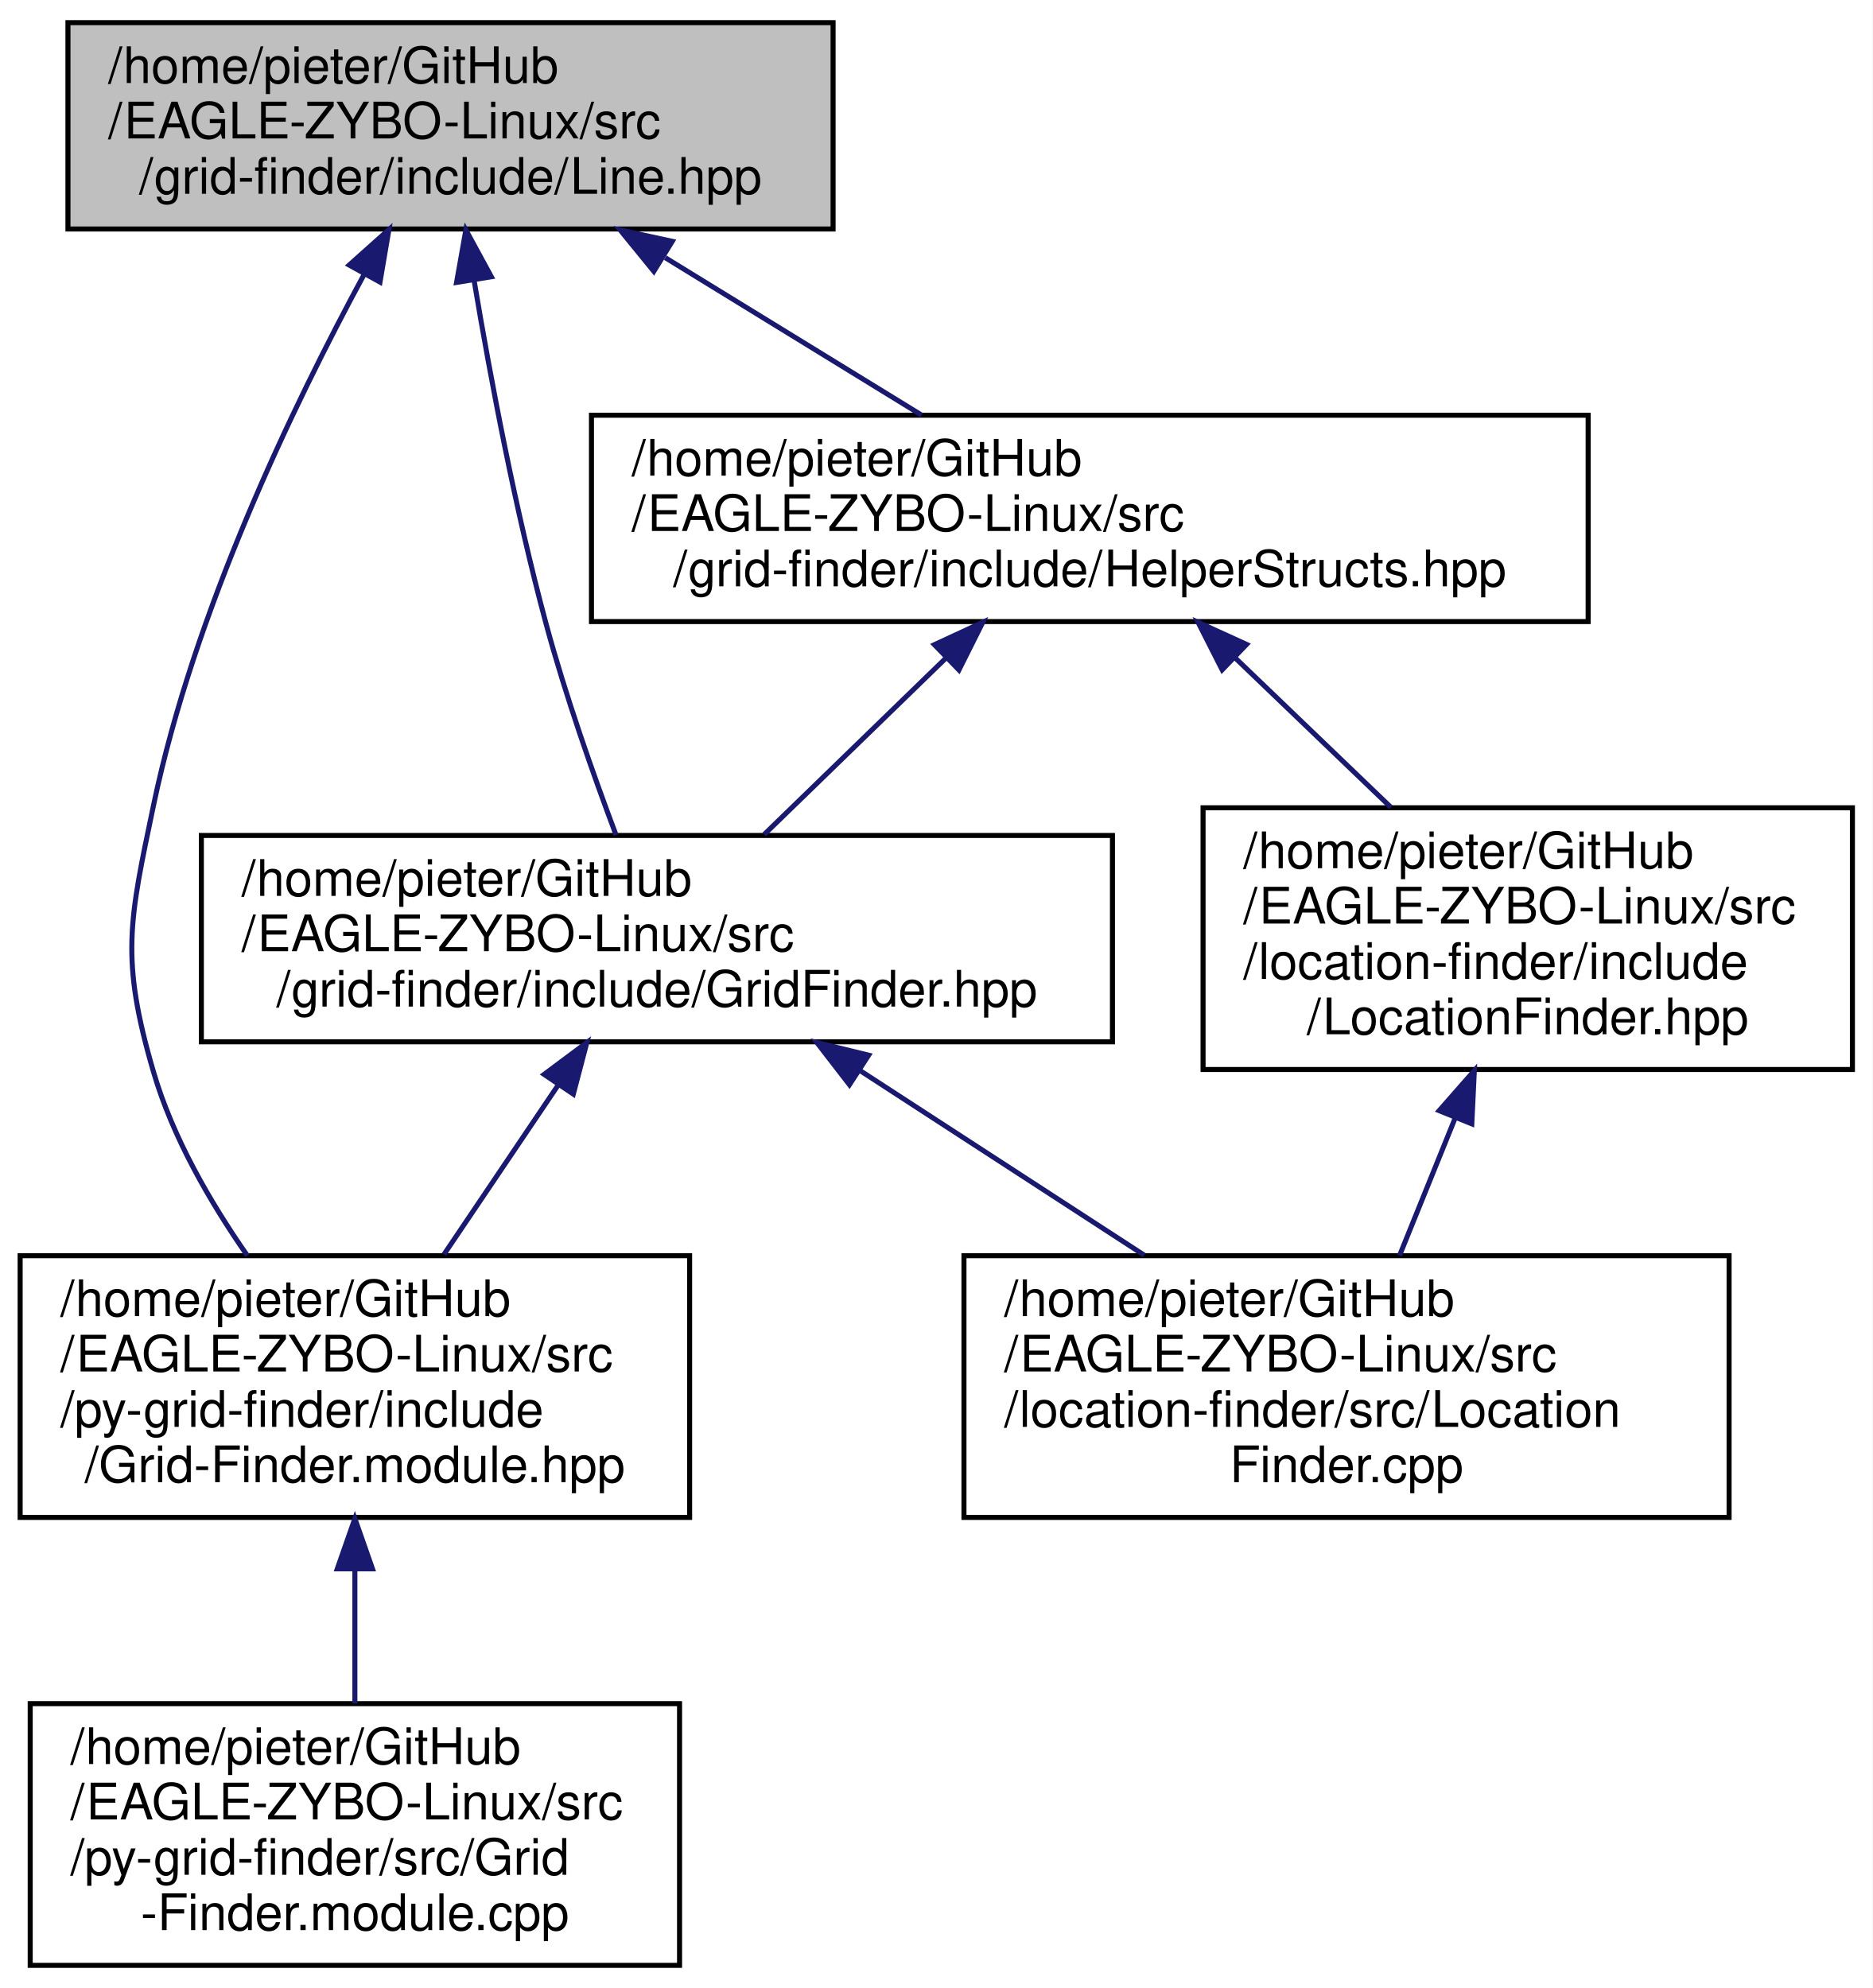
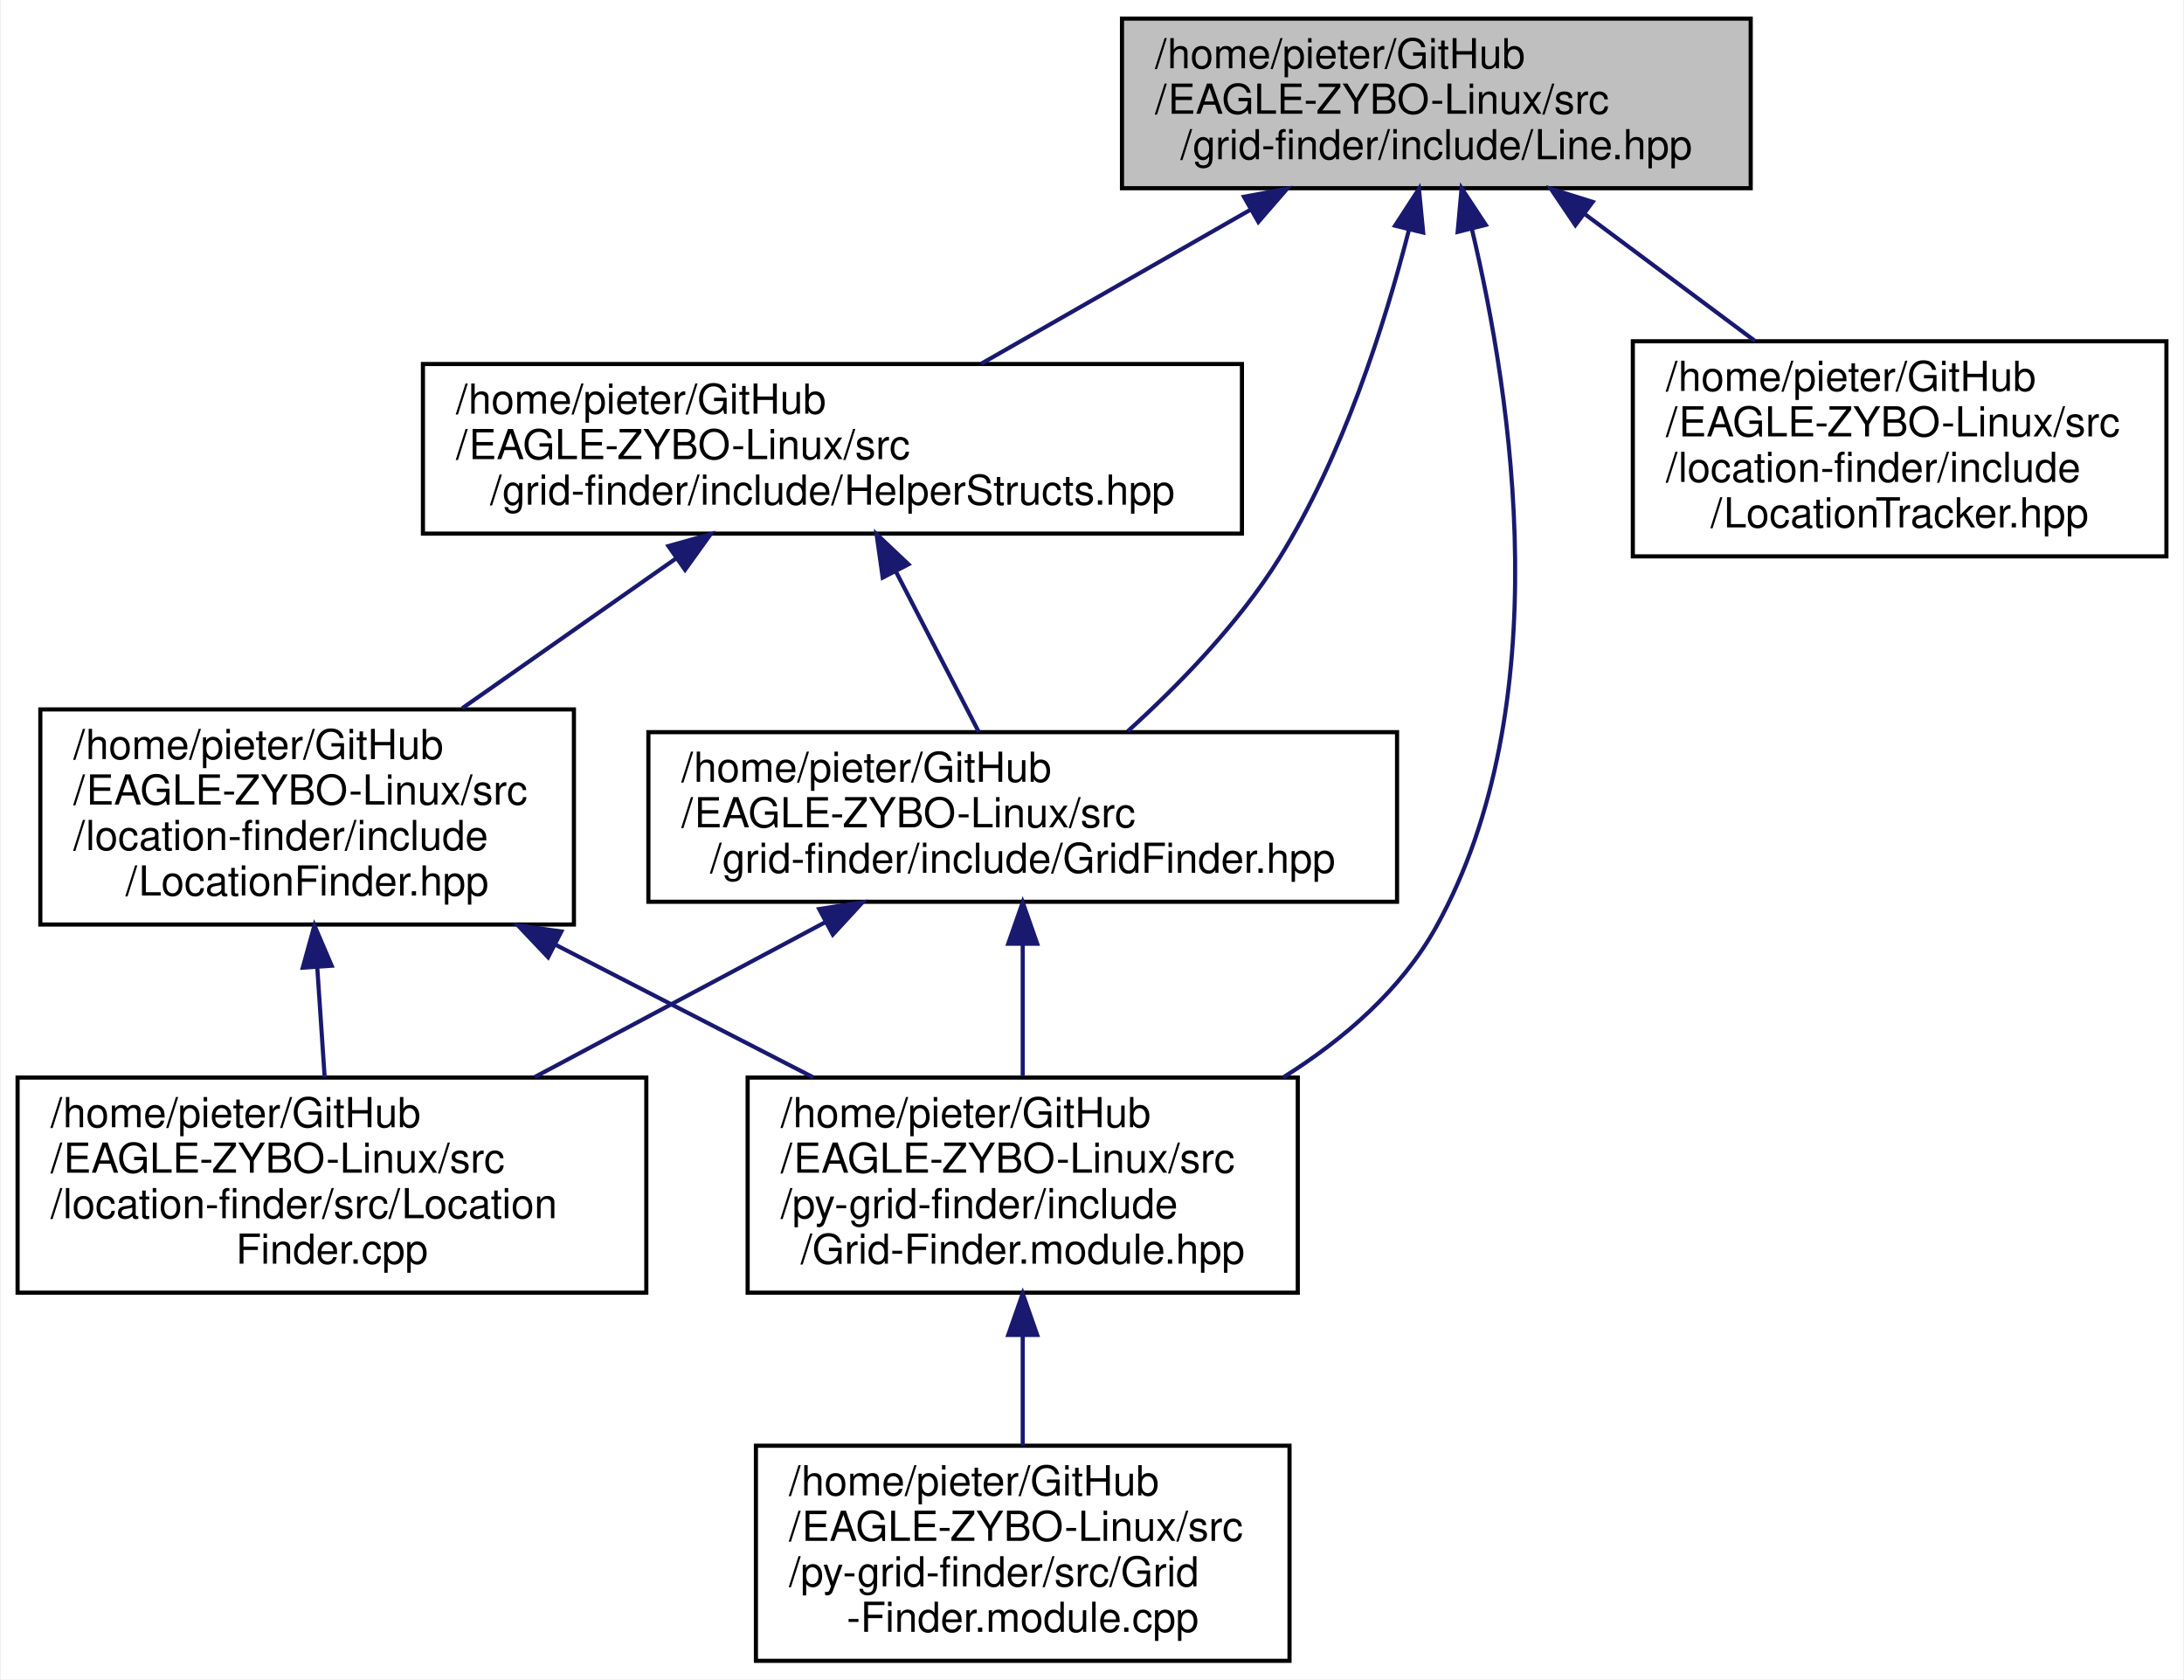
- <svg xmlns="http://www.w3.org/2000/svg" xmlns:xlink="http://www.w3.org/1999/xlink" width="372pt" height="395pt" viewBox="0.00 0.00 372.00 395.00">
-   <g id="graph0" class="graph" transform="scale(1 1) rotate(0) translate(4 391)">
-     <polygon fill="#ffffff" stroke="transparent" points="-4,4 -4,-391 368,-391 368,4 -4,4" />
+ <svg xmlns="http://www.w3.org/2000/svg" xmlns:xlink="http://www.w3.org/1999/xlink" width="528pt" height="406pt" viewBox="0.00 0.00 527.50 406.00">
+   <g id="graph0" class="graph" transform="scale(1 1) rotate(0) translate(4 402)">
+     <polygon fill="#ffffff" stroke="transparent" points="-4,4 -4,-402 523.5,-402 523.5,4 -4,4" />
    <g id="node1" class="node">
      <g id="a_node1">
        <a xlink:title=" ">
-           <polygon fill="#bfbfbf" stroke="#000000" points="9.5,-345.5 9.5,-386.5 161.5,-386.5 161.5,-345.5 9.5,-345.5" />
-           <text text-anchor="start" x="17.5" y="-374.5" font-family="Helvetica,sans-Serif" font-size="10.00" fill="#000000">/home/pieter/GitHub</text>
-           <text text-anchor="start" x="17.5" y="-363.5" font-family="Helvetica,sans-Serif" font-size="10.00" fill="#000000">/EAGLE-ZYBO-Linux/src</text>
-           <text text-anchor="middle" x="85.5" y="-352.5" font-family="Helvetica,sans-Serif" font-size="10.00" fill="#000000">/grid-finder/include/Line.hpp</text>
+           <polygon fill="#bfbfbf" stroke="#000000" points="267,-356.5 267,-397.5 419,-397.5 419,-356.5 267,-356.5" />
+           <text text-anchor="start" x="275" y="-385.5" font-family="Helvetica,sans-Serif" font-size="10.00" fill="#000000">/home/pieter/GitHub</text>
+           <text text-anchor="start" x="275" y="-374.5" font-family="Helvetica,sans-Serif" font-size="10.00" fill="#000000">/EAGLE-ZYBO-Linux/src</text>
+           <text text-anchor="middle" x="343" y="-363.5" font-family="Helvetica,sans-Serif" font-size="10.00" fill="#000000">/grid-finder/include/Line.hpp</text>
        </a>
      </g>
    </g>
    <g id="node2" class="node">
      <g id="a_node2">
        <a xlink:href="GridFinder_8hpp.html" target="_top" xlink:title=" ">
-           <polygon fill="#ffffff" stroke="#000000" points="36,-184 36,-225 217,-225 217,-184 36,-184" />
-           <text text-anchor="start" x="44" y="-213" font-family="Helvetica,sans-Serif" font-size="10.00" fill="#000000">/home/pieter/GitHub</text>
-           <text text-anchor="start" x="44" y="-202" font-family="Helvetica,sans-Serif" font-size="10.00" fill="#000000">/EAGLE-ZYBO-Linux/src</text>
-           <text text-anchor="middle" x="126.5" y="-191" font-family="Helvetica,sans-Serif" font-size="10.00" fill="#000000">/grid-finder/include/GridFinder.hpp</text>
+           <polygon fill="#ffffff" stroke="#000000" points="152.5,-184 152.5,-225 333.5,-225 333.5,-184 152.5,-184" />
+           <text text-anchor="start" x="160.5" y="-213" font-family="Helvetica,sans-Serif" font-size="10.00" fill="#000000">/home/pieter/GitHub</text>
+           <text text-anchor="start" x="160.5" y="-202" font-family="Helvetica,sans-Serif" font-size="10.00" fill="#000000">/EAGLE-ZYBO-Linux/src</text>
+           <text text-anchor="middle" x="243" y="-191" font-family="Helvetica,sans-Serif" font-size="10.00" fill="#000000">/grid-finder/include/GridFinder.hpp</text>
        </a>
      </g>
    </g>
    <g id="edge1" class="edge">
-       <path fill="none" stroke="#191970" d="M90.168,-335.372C93.466,-315.675 98.383,-289.627 104.5,-267 108.343,-252.786 113.843,-237.161 118.382,-225.089" />
-       <polygon fill="#191970" stroke="#191970" points="86.701,-334.887 88.549,-345.319 93.61,-336.011 86.701,-334.887" />
+       <path fill="none" stroke="#191970" d="M336.37,-346.418C330.475,-323.394 320.376,-291.689 305,-267 295.224,-251.302 280.838,-236.481 268.384,-225.214" />
+       <polygon fill="#191970" stroke="#191970" points="333.017,-347.443 338.787,-356.329 339.818,-345.784 333.017,-347.443" />
    </g>
    <g id="node4" class="node">
      <g id="a_node4">
        <a xlink:href="Grid-Finder_8module_8hpp.html" target="_top" xlink:title=" ">
-           <polygon fill="#ffffff" stroke="#000000" points="0,-89.5 0,-141.5 133,-141.5 133,-89.5 0,-89.5" />
-           <text text-anchor="start" x="8" y="-129.5" font-family="Helvetica,sans-Serif" font-size="10.00" fill="#000000">/home/pieter/GitHub</text>
-           <text text-anchor="start" x="8" y="-118.5" font-family="Helvetica,sans-Serif" font-size="10.00" fill="#000000">/EAGLE-ZYBO-Linux/src</text>
-           <text text-anchor="start" x="8" y="-107.5" font-family="Helvetica,sans-Serif" font-size="10.00" fill="#000000">/py-grid-finder/include</text>
-           <text text-anchor="middle" x="66.5" y="-96.5" font-family="Helvetica,sans-Serif" font-size="10.00" fill="#000000">/Grid-Finder.module.hpp</text>
+           <polygon fill="#ffffff" stroke="#000000" points="176.5,-89.5 176.5,-141.5 309.5,-141.5 309.5,-89.5 176.5,-89.5" />
+           <text text-anchor="start" x="184.5" y="-129.5" font-family="Helvetica,sans-Serif" font-size="10.00" fill="#000000">/home/pieter/GitHub</text>
+           <text text-anchor="start" x="184.5" y="-118.5" font-family="Helvetica,sans-Serif" font-size="10.00" fill="#000000">/EAGLE-ZYBO-Linux/src</text>
+           <text text-anchor="start" x="184.5" y="-107.5" font-family="Helvetica,sans-Serif" font-size="10.00" fill="#000000">/py-grid-finder/include</text>
+           <text text-anchor="middle" x="243" y="-96.5" font-family="Helvetica,sans-Serif" font-size="10.00" fill="#000000">/Grid-Finder.module.hpp</text>
        </a>
      </g>
    </g>
-     <g id="edge9" class="edge">
-       <path fill="none" stroke="#191970" d="M68.41,-336.609C54.007,-310.027 34.503,-269.298 26.5,-231 21.682,-207.942 19.885,-200.608 26.5,-178 30.299,-165.018 37.71,-152.171 45.132,-141.532" />
-       <polygon fill="#191970" stroke="#191970" points="65.365,-338.334 73.265,-345.394 71.492,-334.949 65.365,-338.334" />
+     <g id="edge11" class="edge">
+       <path fill="none" stroke="#191970" d="M351.608,-346.542C361.402,-305.437 372.504,-231.233 343,-178 334.564,-162.779 320.706,-150.776 305.956,-141.531" />
+       <polygon fill="#191970" stroke="#191970" points="348.151,-345.937 349.108,-356.488 354.94,-347.643 348.151,-345.937" />
    </g>
    <g id="node6" class="node">
      <g id="a_node6">
        <a xlink:href="HelperStructs_8hpp.html" target="_top" xlink:title=" ">
-           <polygon fill="#ffffff" stroke="#000000" points="113.5,-267.5 113.5,-308.5 311.5,-308.5 311.5,-267.5 113.5,-267.5" />
-           <text text-anchor="start" x="121.5" y="-296.5" font-family="Helvetica,sans-Serif" font-size="10.00" fill="#000000">/home/pieter/GitHub</text>
-           <text text-anchor="start" x="121.5" y="-285.5" font-family="Helvetica,sans-Serif" font-size="10.00" fill="#000000">/EAGLE-ZYBO-Linux/src</text>
-           <text text-anchor="middle" x="212.5" y="-274.5" font-family="Helvetica,sans-Serif" font-size="10.00" fill="#000000">/grid-finder/include/HelperStructs.hpp</text>
+           <polygon fill="#ffffff" stroke="#000000" points="98,-273 98,-314 296,-314 296,-273 98,-273" />
+           <text text-anchor="start" x="106" y="-302" font-family="Helvetica,sans-Serif" font-size="10.00" fill="#000000">/home/pieter/GitHub</text>
+           <text text-anchor="start" x="106" y="-291" font-family="Helvetica,sans-Serif" font-size="10.00" fill="#000000">/EAGLE-ZYBO-Linux/src</text>
+           <text text-anchor="middle" x="197" y="-280" font-family="Helvetica,sans-Serif" font-size="10.00" fill="#000000">/grid-finder/include/HelperStructs.hpp</text>
        </a>
      </g>
    </g>
    <g id="edge5" class="edge">
-       <path fill="none" stroke="#191970" d="M128.167,-339.795C144.764,-329.602 163.496,-318.097 179.083,-308.524" />
-       <polygon fill="#191970" stroke="#191970" points="125.89,-337.086 119.2,-345.302 129.553,-343.051 125.89,-337.086" />
+       <path fill="none" stroke="#191970" d="M298.181,-351.367C277.234,-339.387 252.629,-325.315 232.928,-314.048" />
+       <polygon fill="#191970" stroke="#191970" points="296.492,-354.433 306.91,-356.36 299.967,-348.357 296.492,-354.433" />
+     </g>
+     <g id="node8" class="node">
+       <g id="a_node8">
+         <a xlink:href="LocationTracker_8hpp.html" target="_top" xlink:title=" ">
+           <polygon fill="#ffffff" stroke="#000000" points="390.5,-267.5 390.5,-319.5 519.5,-319.5 519.5,-267.5 390.5,-267.5" />
+           <text text-anchor="start" x="398.5" y="-307.5" font-family="Helvetica,sans-Serif" font-size="10.00" fill="#000000">/home/pieter/GitHub</text>
+           <text text-anchor="start" x="398.5" y="-296.5" font-family="Helvetica,sans-Serif" font-size="10.00" fill="#000000">/EAGLE-ZYBO-Linux/src</text>
+           <text text-anchor="start" x="398.5" y="-285.5" font-family="Helvetica,sans-Serif" font-size="10.00" fill="#000000">/location-finder/include</text>
+           <text text-anchor="middle" x="455" y="-274.5" font-family="Helvetica,sans-Serif" font-size="10.00" fill="#000000">/LocationTracker.hpp</text>
+         </a>
+       </g>
+     </g>
+     <g id="edge10" class="edge">
+       <path fill="none" stroke="#191970" d="M379.032,-350.137C392.158,-340.351 406.967,-329.31 420.002,-319.592" />
+       <polygon fill="#191970" stroke="#191970" points="376.611,-347.576 370.685,-356.36 380.795,-353.188 376.611,-347.576" />
    </g>
    <g id="node3" class="node">
      <g id="a_node3">
        <a xlink:href="LocationFinder_8cpp.html" target="_top" xlink:title=" ">
-           <polygon fill="#ffffff" stroke="#000000" points="187.5,-89.5 187.5,-141.5 339.5,-141.5 339.5,-89.5 187.5,-89.5" />
-           <text text-anchor="start" x="195.5" y="-129.5" font-family="Helvetica,sans-Serif" font-size="10.00" fill="#000000">/home/pieter/GitHub</text>
-           <text text-anchor="start" x="195.5" y="-118.5" font-family="Helvetica,sans-Serif" font-size="10.00" fill="#000000">/EAGLE-ZYBO-Linux/src</text>
-           <text text-anchor="start" x="195.5" y="-107.5" font-family="Helvetica,sans-Serif" font-size="10.00" fill="#000000">/location-finder/src/Location</text>
-           <text text-anchor="middle" x="263.5" y="-96.5" font-family="Helvetica,sans-Serif" font-size="10.00" fill="#000000">Finder.cpp</text>
+           <polygon fill="#ffffff" stroke="#000000" points="0,-89.5 0,-141.5 152,-141.5 152,-89.5 0,-89.5" />
+           <text text-anchor="start" x="8" y="-129.5" font-family="Helvetica,sans-Serif" font-size="10.00" fill="#000000">/home/pieter/GitHub</text>
+           <text text-anchor="start" x="8" y="-118.5" font-family="Helvetica,sans-Serif" font-size="10.00" fill="#000000">/EAGLE-ZYBO-Linux/src</text>
+           <text text-anchor="start" x="8" y="-107.5" font-family="Helvetica,sans-Serif" font-size="10.00" fill="#000000">/location-finder/src/Location</text>
+           <text text-anchor="middle" x="76" y="-96.5" font-family="Helvetica,sans-Serif" font-size="10.00" fill="#000000">Finder.cpp</text>
        </a>
      </g>
    </g>
    <g id="edge2" class="edge">
-       <path fill="none" stroke="#191970" d="M166.748,-178.354C184.569,-166.777 205.483,-153.19 223.298,-141.617" />
-       <polygon fill="#191970" stroke="#191970" points="164.754,-175.475 158.275,-183.858 168.567,-181.345 164.754,-175.475" />
+       <path fill="none" stroke="#191970" d="M195.414,-179.14C173.376,-167.395 147.216,-153.453 125.005,-141.617" />
+       <polygon fill="#191970" stroke="#191970" points="193.796,-182.244 204.267,-183.858 197.088,-176.066 193.796,-182.244" />
    </g>
    <g id="edge3" class="edge">
-       <path fill="none" stroke="#191970" d="M106.956,-175.51C99.635,-164.65 91.365,-152.382 84.218,-141.782" />
-       <polygon fill="#191970" stroke="#191970" points="104.092,-177.523 112.584,-183.858 109.896,-173.61 104.092,-177.523" />
+       <path fill="none" stroke="#191970" d="M243,-173.56C243,-163.198 243,-151.753 243,-141.782" />
+       <polygon fill="#191970" stroke="#191970" points="239.5,-173.858 243,-183.858 246.5,-173.858 239.5,-173.858" />
    </g>
    <g id="node5" class="node">
      <g id="a_node5">
        <a xlink:href="Grid-Finder_8module_8cpp.html" target="_top" xlink:title=" ">
-           <polygon fill="#ffffff" stroke="#000000" points="2,-.5 2,-52.5 131,-52.5 131,-.5 2,-.5" />
-           <text text-anchor="start" x="10" y="-40.5" font-family="Helvetica,sans-Serif" font-size="10.00" fill="#000000">/home/pieter/GitHub</text>
-           <text text-anchor="start" x="10" y="-29.5" font-family="Helvetica,sans-Serif" font-size="10.00" fill="#000000">/EAGLE-ZYBO-Linux/src</text>
-           <text text-anchor="start" x="10" y="-18.5" font-family="Helvetica,sans-Serif" font-size="10.00" fill="#000000">/py-grid-finder/src/Grid</text>
-           <text text-anchor="middle" x="66.5" y="-7.5" font-family="Helvetica,sans-Serif" font-size="10.00" fill="#000000">-Finder.module.cpp</text>
+           <polygon fill="#ffffff" stroke="#000000" points="178.5,-.5 178.5,-52.5 307.5,-52.5 307.5,-.5 178.5,-.5" />
+           <text text-anchor="start" x="186.5" y="-40.5" font-family="Helvetica,sans-Serif" font-size="10.00" fill="#000000">/home/pieter/GitHub</text>
+           <text text-anchor="start" x="186.5" y="-29.5" font-family="Helvetica,sans-Serif" font-size="10.00" fill="#000000">/EAGLE-ZYBO-Linux/src</text>
+           <text text-anchor="start" x="186.5" y="-18.5" font-family="Helvetica,sans-Serif" font-size="10.00" fill="#000000">/py-grid-finder/src/Grid</text>
+           <text text-anchor="middle" x="243" y="-7.5" font-family="Helvetica,sans-Serif" font-size="10.00" fill="#000000">-Finder.module.cpp</text>
        </a>
      </g>
    </g>
    <g id="edge4" class="edge">
-       <path fill="none" stroke="#191970" d="M66.5,-79.115C66.5,-70.206 66.5,-60.847 66.5,-52.534" />
-       <polygon fill="#191970" stroke="#191970" points="63,-79.278 66.5,-89.278 70,-79.278 63,-79.278" />
+       <path fill="none" stroke="#191970" d="M243,-79.115C243,-70.206 243,-60.847 243,-52.534" />
+       <polygon fill="#191970" stroke="#191970" points="239.5,-79.278 243,-89.278 246.5,-79.278 239.5,-79.278" />
    </g>
    <g id="edge6" class="edge">
-       <path fill="none" stroke="#191970" d="M183.792,-260.126C172.036,-248.713 158.674,-235.738 147.812,-225.192" />
-       <polygon fill="#191970" stroke="#191970" points="181.629,-262.905 191.242,-267.36 186.505,-257.882 181.629,-262.905" />
+       <path fill="none" stroke="#191970" d="M212.266,-263.964C218.862,-251.201 226.419,-236.58 232.389,-225.03" />
+       <polygon fill="#191970" stroke="#191970" points="209.151,-262.367 207.669,-272.858 215.37,-265.581 209.151,-262.367" />
    </g>
    <g id="node7" class="node">
      <g id="a_node7">
        <a xlink:href="LocationFinder_8hpp.html" target="_top" xlink:title=" ">
-           <polygon fill="#ffffff" stroke="#000000" points="235,-178.5 235,-230.5 364,-230.5 364,-178.5 235,-178.5" />
-           <text text-anchor="start" x="243" y="-218.5" font-family="Helvetica,sans-Serif" font-size="10.00" fill="#000000">/home/pieter/GitHub</text>
-           <text text-anchor="start" x="243" y="-207.5" font-family="Helvetica,sans-Serif" font-size="10.00" fill="#000000">/EAGLE-ZYBO-Linux/src</text>
-           <text text-anchor="start" x="243" y="-196.5" font-family="Helvetica,sans-Serif" font-size="10.00" fill="#000000">/location-finder/include</text>
-           <text text-anchor="middle" x="299.5" y="-185.5" font-family="Helvetica,sans-Serif" font-size="10.00" fill="#000000">/LocationFinder.hpp</text>
+           <polygon fill="#ffffff" stroke="#000000" points="5.5,-178.5 5.5,-230.5 134.5,-230.5 134.5,-178.5 5.5,-178.5" />
+           <text text-anchor="start" x="13.5" y="-218.5" font-family="Helvetica,sans-Serif" font-size="10.00" fill="#000000">/home/pieter/GitHub</text>
+           <text text-anchor="start" x="13.5" y="-207.5" font-family="Helvetica,sans-Serif" font-size="10.00" fill="#000000">/EAGLE-ZYBO-Linux/src</text>
+           <text text-anchor="start" x="13.5" y="-196.5" font-family="Helvetica,sans-Serif" font-size="10.00" fill="#000000">/location-finder/include</text>
+           <text text-anchor="middle" x="70" y="-185.5" font-family="Helvetica,sans-Serif" font-size="10.00" fill="#000000">/LocationFinder.hpp</text>
        </a>
      </g>
    </g>
    <g id="edge7" class="edge">
-       <path fill="none" stroke="#191970" d="M241.366,-260.295C251.341,-250.721 262.478,-240.032 272.314,-230.593" />
-       <polygon fill="#191970" stroke="#191970" points="238.797,-257.91 234.006,-267.36 243.644,-262.96 238.797,-257.91" />
+       <path fill="none" stroke="#191970" d="M159.274,-267.062C142.924,-255.604 123.828,-242.222 107.503,-230.782" />
+       <polygon fill="#191970" stroke="#191970" points="157.346,-269.985 167.544,-272.858 161.364,-264.253 157.346,-269.985" />
    </g>
    <g id="edge8" class="edge">
-       <path fill="none" stroke="#191970" d="M285.135,-168.986C281.426,-159.818 277.503,-150.119 274.031,-141.534" />
-       <polygon fill="#191970" stroke="#191970" points="281.899,-170.321 288.894,-178.278 288.388,-167.696 281.899,-170.321" />
+       <path fill="none" stroke="#191970" d="M72.453,-168.115C73.053,-159.206 73.684,-149.847 74.245,-141.534" />
+       <polygon fill="#191970" stroke="#191970" points="68.948,-168.066 71.768,-178.278 75.933,-168.536 68.948,-168.066" />
+     </g>
+     <g id="edge9" class="edge">
+       <path fill="none" stroke="#191970" d="M130.132,-173.565C150.443,-163.116 172.897,-151.564 192.394,-141.534" />
+       <polygon fill="#191970" stroke="#191970" points="128.261,-170.591 120.97,-178.278 131.463,-176.816 128.261,-170.591" />
    </g>
  </g>
</svg>
